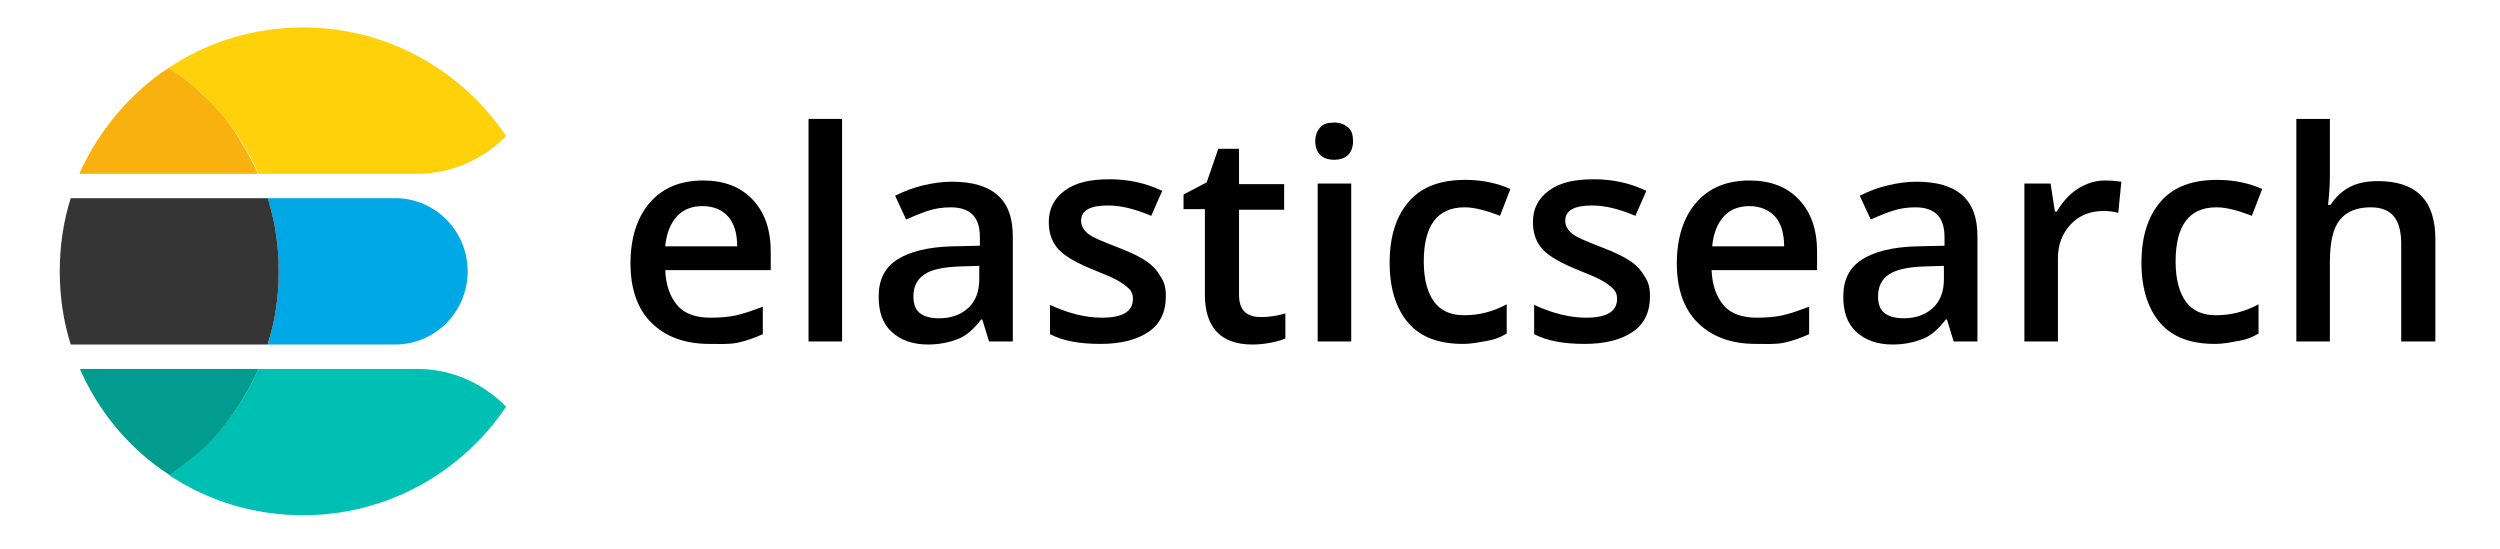
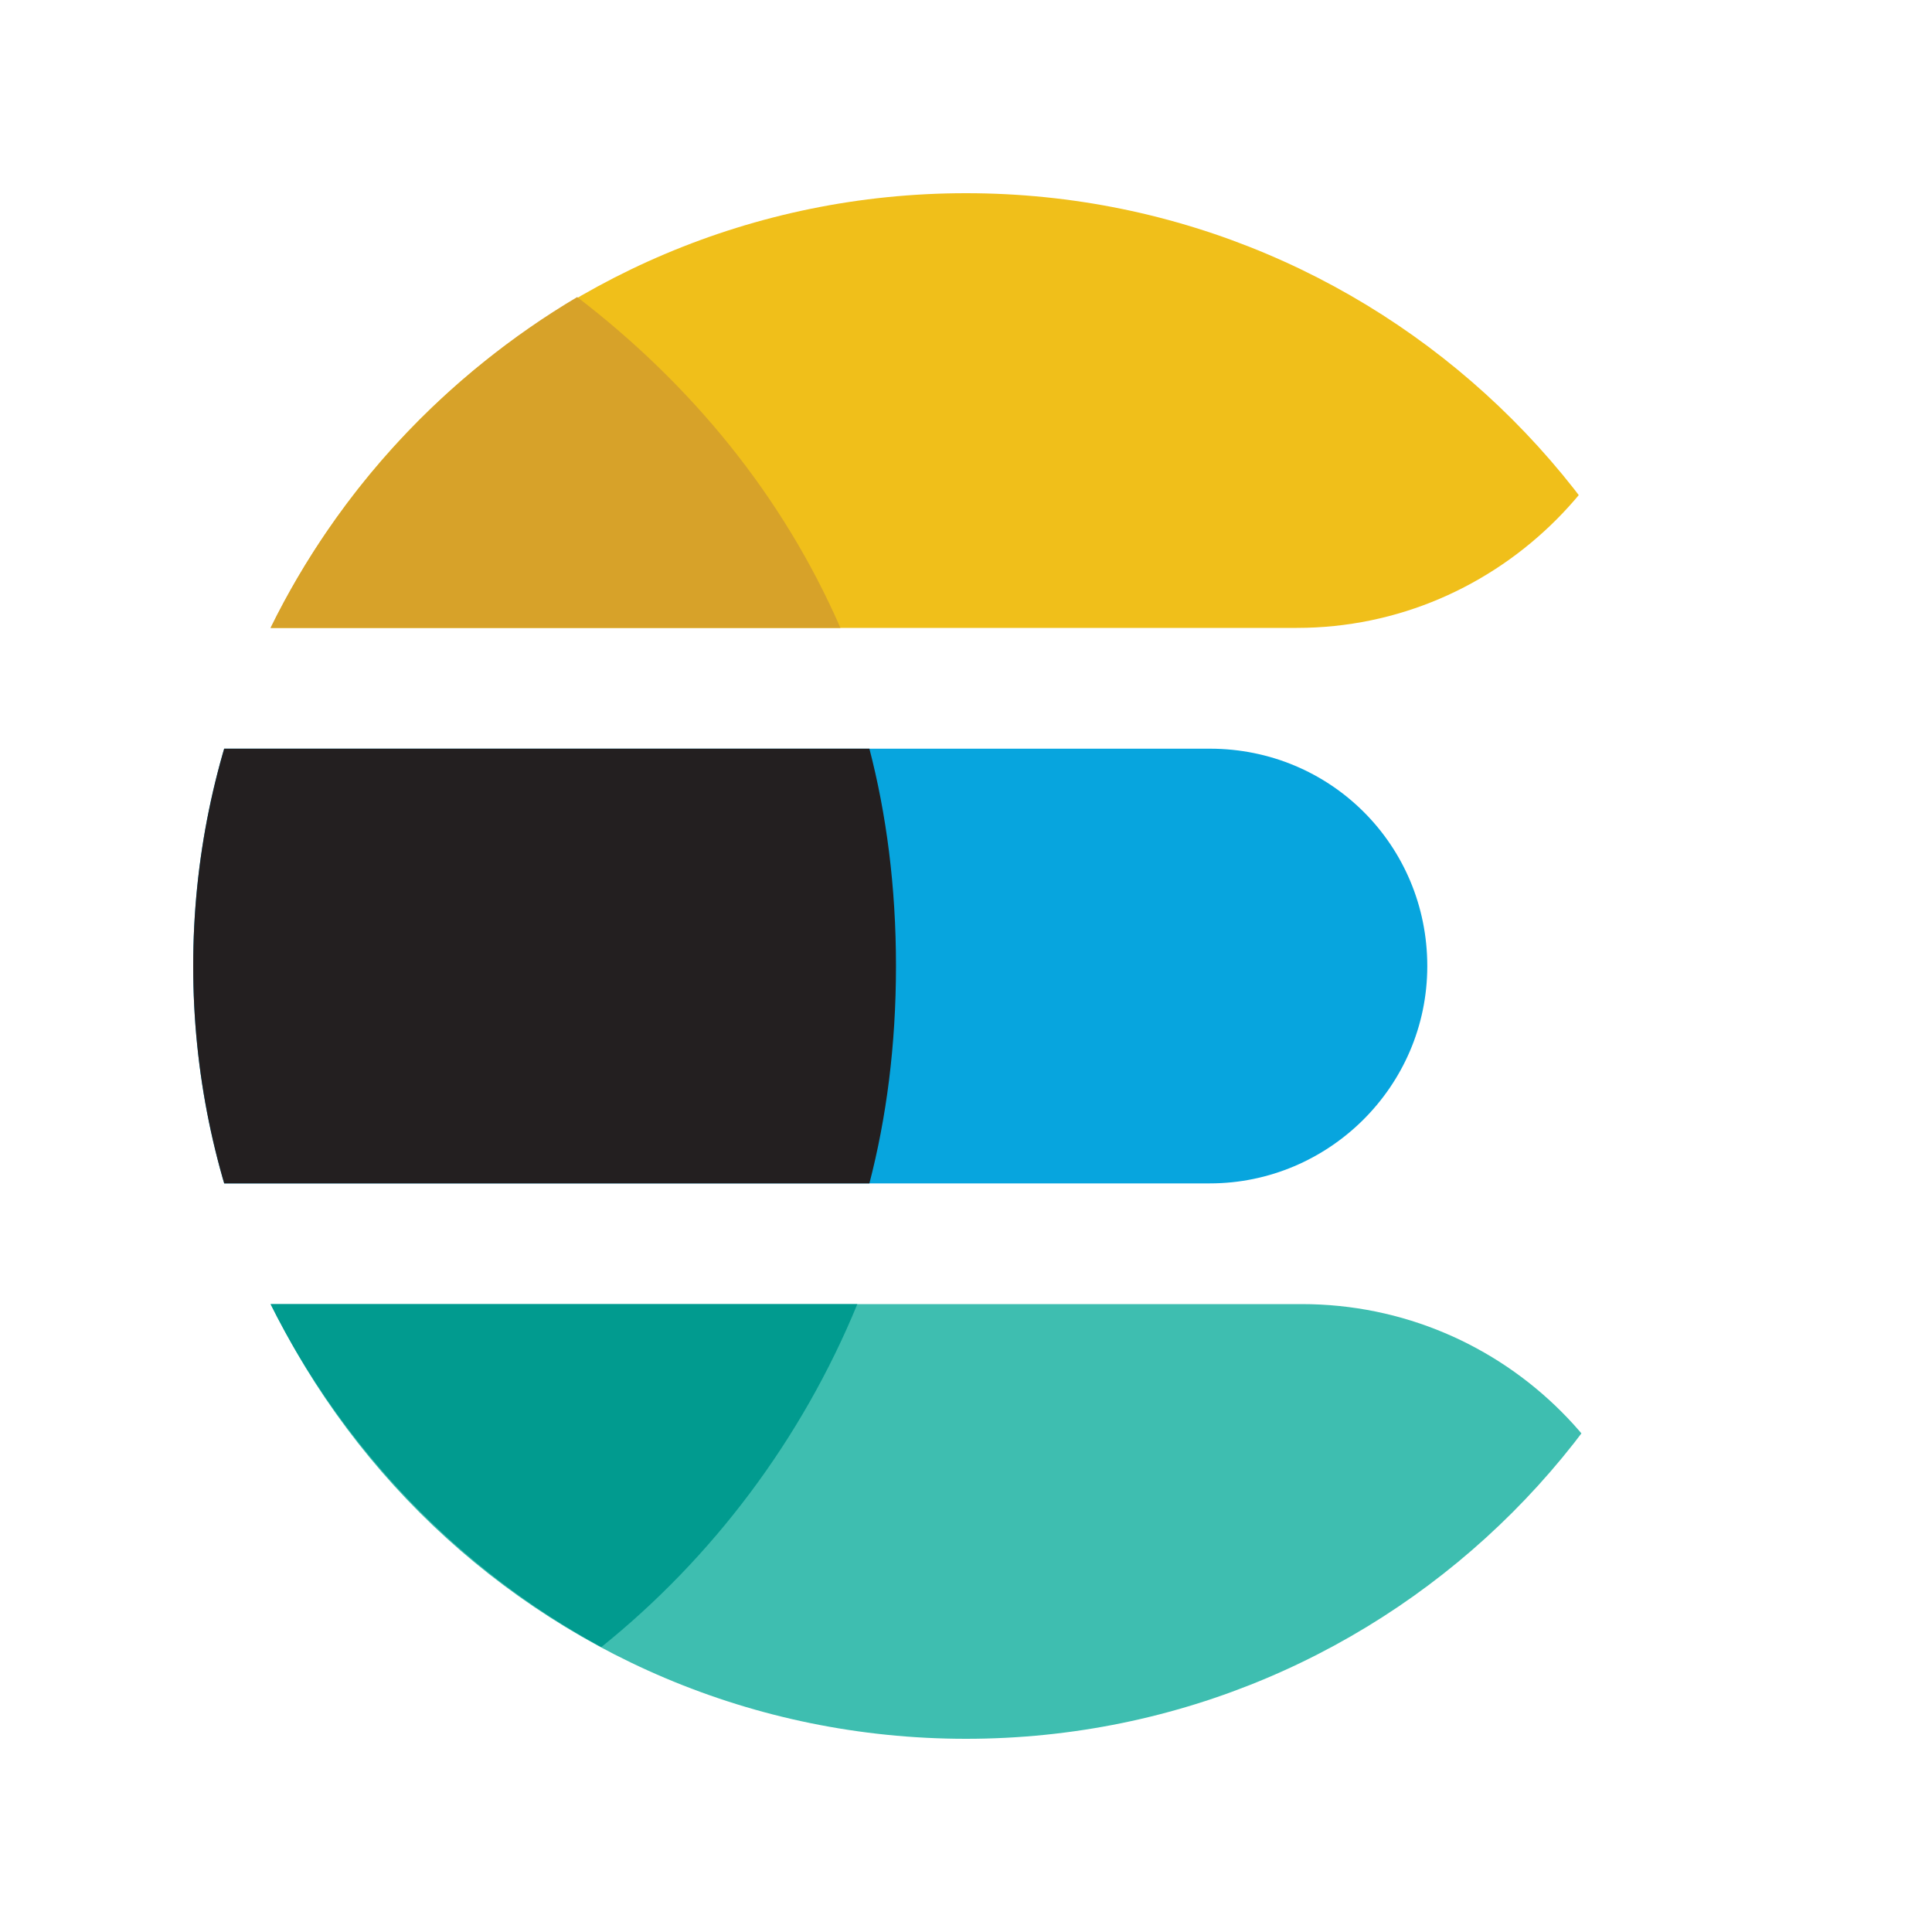
- <svg xmlns="http://www.w3.org/2000/svg" enable-background="new 0 0 550 250" viewBox="77,83,410,90">
-   <path d="m178 102.5h313v41h-313z" fill="none" />
-   <g enable-background="new">
-     <path d="m193.3 139.4c-4 0-7.2-1.2-9.5-3.5s-3.4-5.6-3.4-9.7c0-4.2 1.1-7.6 3.2-10s5-3.6 8.7-3.6c3.4 0 6.1 1 8.1 3.1s3 4.9 3 8.6v3h-17.3c.1 2.5.8 4.4 2 5.8s3.1 2 5.4 2c1.5 0 3-.1 4.3-.4s2.7-.8 4.3-1.4v4.5c-1.3.6-2.7 1.1-4.1 1.4s-3 .2-4.7.2zm-1.1-22.6c-1.8 0-3.2.6-4.2 1.7s-1.7 2.7-1.9 4.9h11.8c0-2.1-.5-3.8-1.5-4.9s-2.4-1.7-4.2-1.7z" />
-     <path d="m215.1 139h-5.5v-36.5h5.5z" />
-     <path d="m239.2 139-1.1-3.6h-.2c-1.2 1.6-2.5 2.7-3.8 3.2s-2.9.9-4.9.9c-2.5 0-4.5-.7-6-2.1s-2.1-3.3-2.1-5.8c0-2.7 1-4.7 3-6s5-2.1 9.1-2.2l4.5-.1v-1.4c0-1.7-.4-2.9-1.2-3.7s-2-1.2-3.6-1.2c-1.3 0-2.6.2-3.8.6s-2.4.9-3.5 1.4l-1.8-3.9c1.4-.7 2.9-1.3 4.6-1.7s3.2-.6 4.7-.6c3.3 0 5.8.7 7.5 2.2s2.5 3.7 2.5 6.8v17.2zm-8.2-3.8c2 0 3.6-.6 4.8-1.7s1.8-2.7 1.8-4.7v-2.2l-3.3.1c-2.6.1-4.5.5-5.7 1.3s-1.8 2-1.8 3.6c0 1.2.3 2.1 1 2.7s1.8.9 3.2.9z" />
-     <path d="m268.2 131.6c0 2.5-.9 4.5-2.8 5.8s-4.5 2-7.9 2c-3.5 0-6.2-.5-8.3-1.6v-4.8c3 1.4 5.9 2.1 8.5 2.1 3.4 0 5.1-1 5.1-3.1 0-.7-.2-1.2-.6-1.6s-1-.9-1.9-1.4-2.1-1-3.6-1.6c-3-1.2-5-2.3-6.1-3.5s-1.6-2.7-1.6-4.5c0-2.2.9-3.9 2.7-5.2s4.2-1.8 7.3-1.8c3 0 5.9.6 8.6 1.9l-1.8 4.1c-2.8-1.2-5.1-1.7-7.1-1.7-2.9 0-4.4.8-4.4 2.5 0 .8.4 1.5 1.1 2.1s2.4 1.3 5 2.3c2.1.8 3.7 1.6 4.7 2.3s1.7 1.5 2.2 2.4c.7 1 .9 2 .9 3.3z" />
-     <path d="m283.8 135c1.3 0 2.7-.2 4-.6v4.1c-.6.3-1.4.5-2.4.7s-2 .3-3 .3c-5.2 0-7.8-2.8-7.8-8.2v-14h-3.5v-2.4l3.8-2 1.9-5.5h3.4v5.8h7.4v4.2h-7.4v13.9c0 1.3.3 2.3 1 2.9s1.6.8 2.6.8z" />
-     <path d="m292.7 106.2c0-1 .3-1.7.8-2.3s1.3-.8 2.3-.8 1.7.3 2.3.8.8 1.3.8 2.3c0 .9-.3 1.7-.8 2.2s-1.3.8-2.3.8-1.8-.3-2.3-.8-.8-1.3-.8-2.2zm5.9 32.8h-5.5v-25.9h5.5z" />
-     <path d="m316.9 139.4c-3.9 0-6.9-1.1-8.9-3.4s-3.1-5.6-3.1-9.9c0-4.4 1.1-7.7 3.2-10.1s5.2-3.5 9.2-3.5c2.7 0 5.2.5 7.4 1.5l-1.7 4.4c-2.3-.9-4.2-1.4-5.8-1.4-4.5 0-6.7 3-6.7 8.9 0 2.9.6 5.1 1.7 6.6s2.8 2.2 4.9 2.2c2.5 0 4.8-.6 7-1.8v4.8c-1 .6-2 1-3.2 1.2s-2.4.5-4 .5z" />
-     <path d="m347.6 131.6c0 2.5-.9 4.5-2.8 5.8s-4.5 2-7.9 2c-3.5 0-6.2-.5-8.3-1.6v-4.8c3 1.4 5.9 2.1 8.5 2.1 3.4 0 5.1-1 5.1-3.1 0-.7-.2-1.2-.6-1.6s-1-.9-1.9-1.4-2.1-1-3.6-1.6c-3-1.2-5-2.3-6.1-3.5s-1.6-2.7-1.6-4.5c0-2.2.9-3.9 2.7-5.2s4.2-1.8 7.3-1.8c3 0 5.9.6 8.6 1.9l-1.8 4.1c-2.8-1.2-5.1-1.7-7.1-1.7-2.9 0-4.4.8-4.4 2.5 0 .8.4 1.5 1.1 2.1s2.4 1.3 5 2.3c2.1.8 3.7 1.6 4.7 2.3s1.7 1.5 2.2 2.4c.7 1 .9 2 .9 3.3z" />
-     <path d="m364.9 139.4c-4 0-7.2-1.2-9.5-3.5s-3.4-5.6-3.4-9.7c0-4.2 1.1-7.6 3.2-10s5-3.6 8.7-3.6c3.4 0 6.1 1 8.1 3.1s3 4.9 3 8.6v3h-17.3c.1 2.5.8 4.4 2 5.8s3.1 2 5.4 2c1.5 0 3-.1 4.3-.4s2.7-.8 4.3-1.4v4.5c-1.3.6-2.7 1.1-4.1 1.4s-2.9.2-4.7.2zm-1-22.6c-1.8 0-3.2.6-4.2 1.7s-1.7 2.7-1.9 4.9h11.8c0-2.1-.5-3.8-1.5-4.9s-2.5-1.7-4.2-1.7z" />
-     <path d="m397.4 139-1.1-3.6h-.2c-1.2 1.6-2.5 2.7-3.8 3.2s-2.9.9-4.9.9c-2.5 0-4.5-.7-6-2.1s-2.1-3.3-2.1-5.8c0-2.7 1-4.7 3-6s5-2.1 9.1-2.2l4.5-.1v-1.4c0-1.7-.4-2.9-1.2-3.7s-2-1.2-3.6-1.2c-1.3 0-2.6.2-3.8.6s-2.4.9-3.5 1.4l-1.8-3.9c1.4-.7 2.9-1.3 4.6-1.7s3.2-.6 4.7-.6c3.3 0 5.8.7 7.5 2.2s2.5 3.7 2.5 6.8v17.2zm-8.2-3.8c2 0 3.6-.6 4.8-1.7s1.8-2.7 1.8-4.7v-2.2l-3.3.1c-2.6.1-4.5.5-5.7 1.3s-1.8 2-1.8 3.6c0 1.2.3 2.1 1 2.7s1.9.9 3.2.9z" />
-     <path d="m422.2 112.6c1.1 0 2 .1 2.7.2l-.5 5.1c-.8-.2-1.6-.3-2.4-.3-2.2 0-4 .7-5.4 2.2s-2.1 3.3-2.1 5.6v13.6h-5.5v-25.9h4.3l.7 4.6h.3c.9-1.5 2-2.8 3.4-3.7s2.9-1.4 4.5-1.4z" />
-     <path d="m440.2 139.4c-3.9 0-6.9-1.1-8.9-3.4s-3.1-5.6-3.1-9.9c0-4.4 1.1-7.7 3.2-10.1s5.2-3.5 9.2-3.5c2.7 0 5.2.5 7.4 1.5l-1.7 4.4c-2.3-.9-4.2-1.4-5.8-1.4-4.5 0-6.7 3-6.7 8.9 0 2.9.6 5.1 1.7 6.6s2.8 2.2 4.9 2.2c2.5 0 4.8-.6 7-1.8v4.8c-1 .6-2 1-3.2 1.2s-2.4.5-4 .5z" />
-     <path d="m476.3 139h-5.5v-16c0-2-.4-3.5-1.2-4.5s-2.1-1.5-3.8-1.5c-2.3 0-4 .7-5.1 2.1s-1.6 3.7-1.6 6.9v13h-5.5v-36.5h5.5v9.3c0 1.5-.1 3.1-.3 4.8h.4c.8-1.2 1.8-2.2 3.1-2.9s2.9-1 4.7-1c6.3 0 9.4 3.2 9.4 9.5v16.8z" />
-   </g>
-   <path d="m141.8 115.5h-20.9c.1.5.3 1 .4 1.4.7 2.4 1.1 4.9 1.3 7.5.1 1 .1 2.1.1 3.1s0 2.1-.1 3.1c-.2 2.6-.6 5.1-1.3 7.5-.1.5-.3 1-.4 1.4h20.9c6.6 0 11.9-5.4 11.9-12s-5.3-12-11.9-12z" fill="#00a9e5" />
-   <path d="m122.6 130.6c.1-1 .1-2.1.1-3.1s0-2.1-.1-3.1c-.2-2.6-.6-5.1-1.3-7.5-.1-.5-.3-1-.4-1.4h-32.3c-1.2 3.8-1.8 7.8-1.8 12s.6 8.2 1.8 12h32.3c.1-.5.3-1 .4-1.4.7-2.4 1.1-4.9 1.3-7.5z" fill="#353535" />
-   <path d="m145.4 143.5h-26c-.8 1.8-1.7 3.5-2.7 5.1-1.5 2.5-3.3 4.7-5.3 6.8-.7.7-1.4 1.3-2.1 2-1.4 1.3-3 2.4-4.6 3.5 6.3 4.2 13.9 6.6 22 6.6 13.9 0 26.1-7.1 33.3-17.8-3.7-3.8-8.9-6.2-14.6-6.2z" fill="#00bfb3" />
-   <path d="m116.7 148.6c1-1.6 1.9-3.3 2.7-5.1h-29.3c3.1 7.1 8.2 13.2 14.7 17.4 1.6-1.1 3.1-2.2 4.6-3.5.7-.6 1.4-1.3 2.1-2 1.9-2 3.7-4.3 5.2-6.8z" fill="#019b8f" />
-   <path d="m111.4 99.6c-.7-.7-1.4-1.3-2.1-2-1.4-1.3-3-2.4-4.6-3.5-6.4 4.2-11.5 10.3-14.7 17.4h29.3c-.8-1.8-1.7-3.5-2.7-5.1-1.4-2.5-3.2-4.8-5.2-6.8z" fill="#f9b110" />
-   <path d="m126.7 87.5c-8.1 0-15.7 2.4-22 6.6 1.6 1.1 3.1 2.2 4.6 3.5.7.6 1.4 1.3 2.1 2 2 2.1 3.8 4.3 5.3 6.8 1 1.6 1.9 3.3 2.7 5.1h26c5.7 0 10.9-2.4 14.6-6.2-7.2-10.7-19.4-17.8-33.3-17.8z" fill="#fed10a" />
+ <svg xmlns="http://www.w3.org/2000/svg" xmlns:xlink="http://www.w3.org/1999/xlink" xml:space="preserve" style="enable-background:new 0 0 2500 2500" viewBox="0 0 2500 2500">
+   <defs>
+     <circle id="a" cx="1250" cy="1250" r="1000" />
+   </defs>
+   <clipPath id="b">
+     <use xlink:href="#a" style="overflow:visible" />
+   </clipPath>
+   <path d="M1678.1 812.5H312.5c-34.4 0-62.5-28.1-62.5-62.5V312.5c0-34.4 28.1-62.5 62.5-62.5h1781.3c34.4 0 62.5 28.1 62.5 62.5v21.9c-3.2 262.5-215.7 478.1-478.2 478.1z" style="clip-path:url(#b);fill:#f0bf1a" />
+   <defs>
+     <circle id="c" cx="1250" cy="1250" r="1000" />
+   </defs>
+   <clipPath id="d">
+     <use xlink:href="#c" style="overflow:visible" />
+   </clipPath>
+   <path d="M2159.4 2250H256.3v-562.5h1428.1c262.5 0 475 212.5 475 475v87.5z" style="clip-path:url(#d);fill:#3ebeb0" />
+   <defs>
+     <circle id="e" cx="1250" cy="1250" r="1000" />
+   </defs>
+   <clipPath id="f">
+     <use xlink:href="#e" style="overflow:visible" />
+   </clipPath>
+   <path d="M1565.6 1531.3H150V968.8h1415.6c156.3 0 281.3 125 281.3 281.3s-128.1 281.2-281.3 281.2z" style="clip-path:url(#f);fill:#07a5de" />
+   <defs>
+     <circle id="g" cx="1250" cy="1250" r="1000" />
+   </defs>
+   <clipPath id="h">
+     <use xlink:href="#g" style="overflow:visible" />
+   </clipPath>
+   <path d="M1125 968.8H200v562.5h925c21.9-84.4 34.4-178.1 34.4-281.3s-12.5-196.9-34.4-281.2z" style="clip-path:url(#h);fill:#231f20" />
+   <path d="M746.9 384.4c-168.8 100-309.4 250-396.9 428.1h737.5c-75-171.9-193.8-315.6-340.6-428.1z" style="fill:#d7a229" />
+   <path d="M778.1 2131.3c143.8-115.6 259.4-268.8 331.3-443.8H350c93.8 187.5 243.8 343.8 428.1 443.8z" style="fill:#019b8f" />
+   <path d="M0 0h2500v2500H0V0z" style="fill:none" />
</svg>
